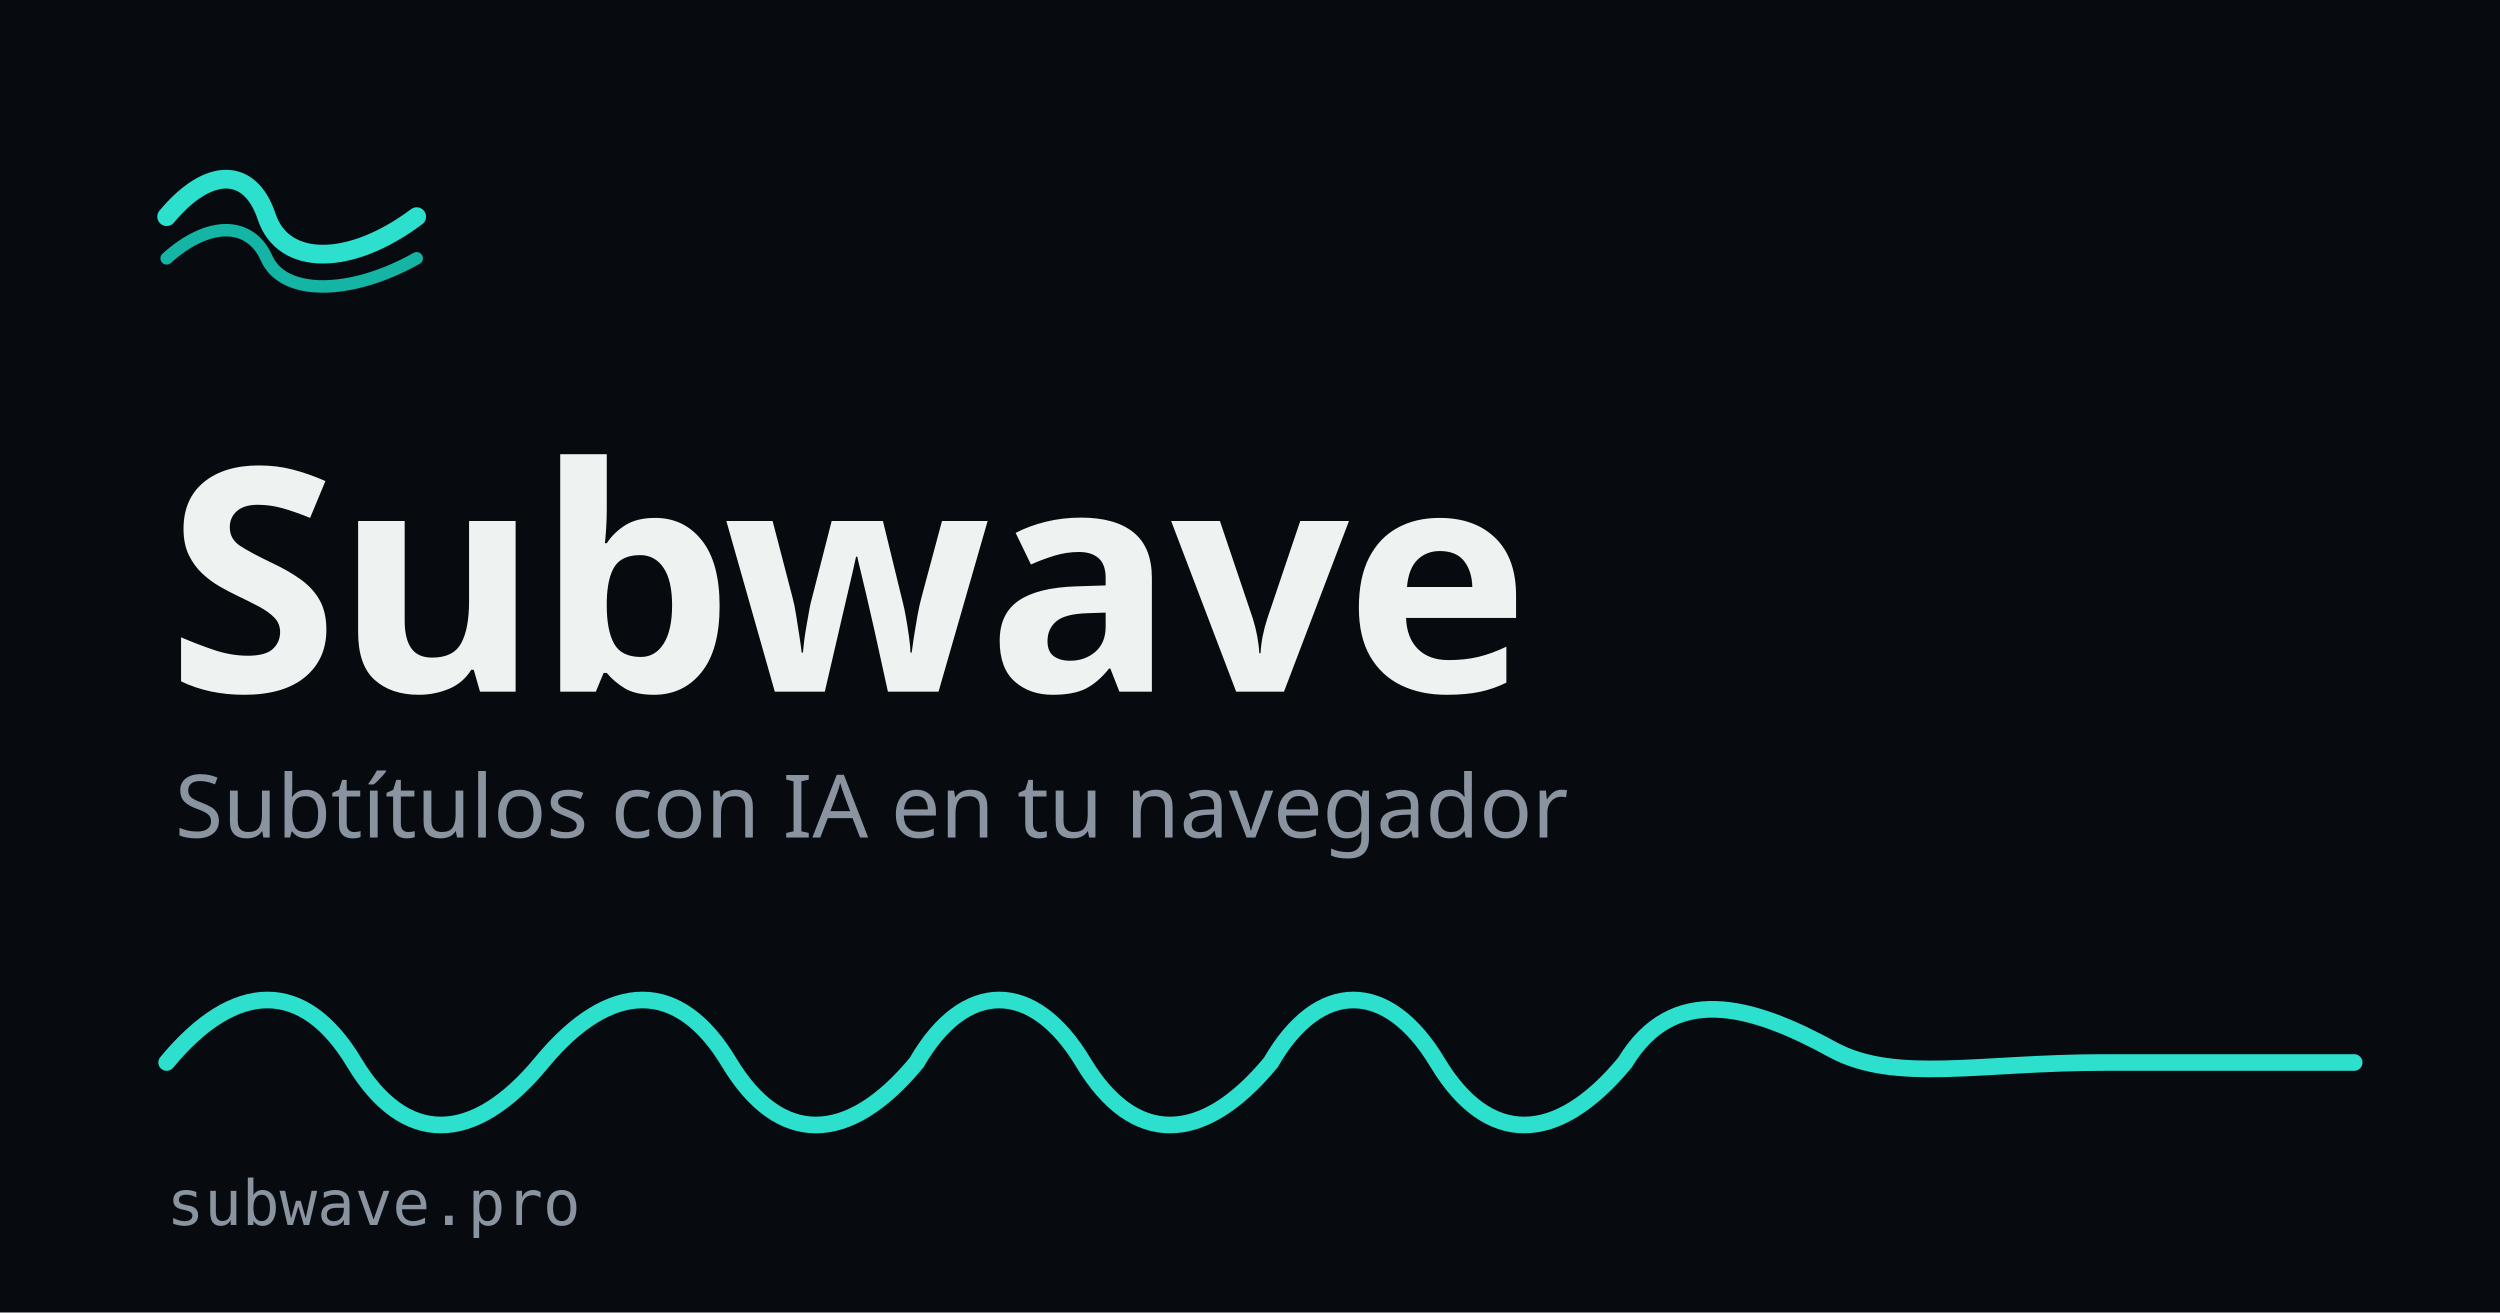
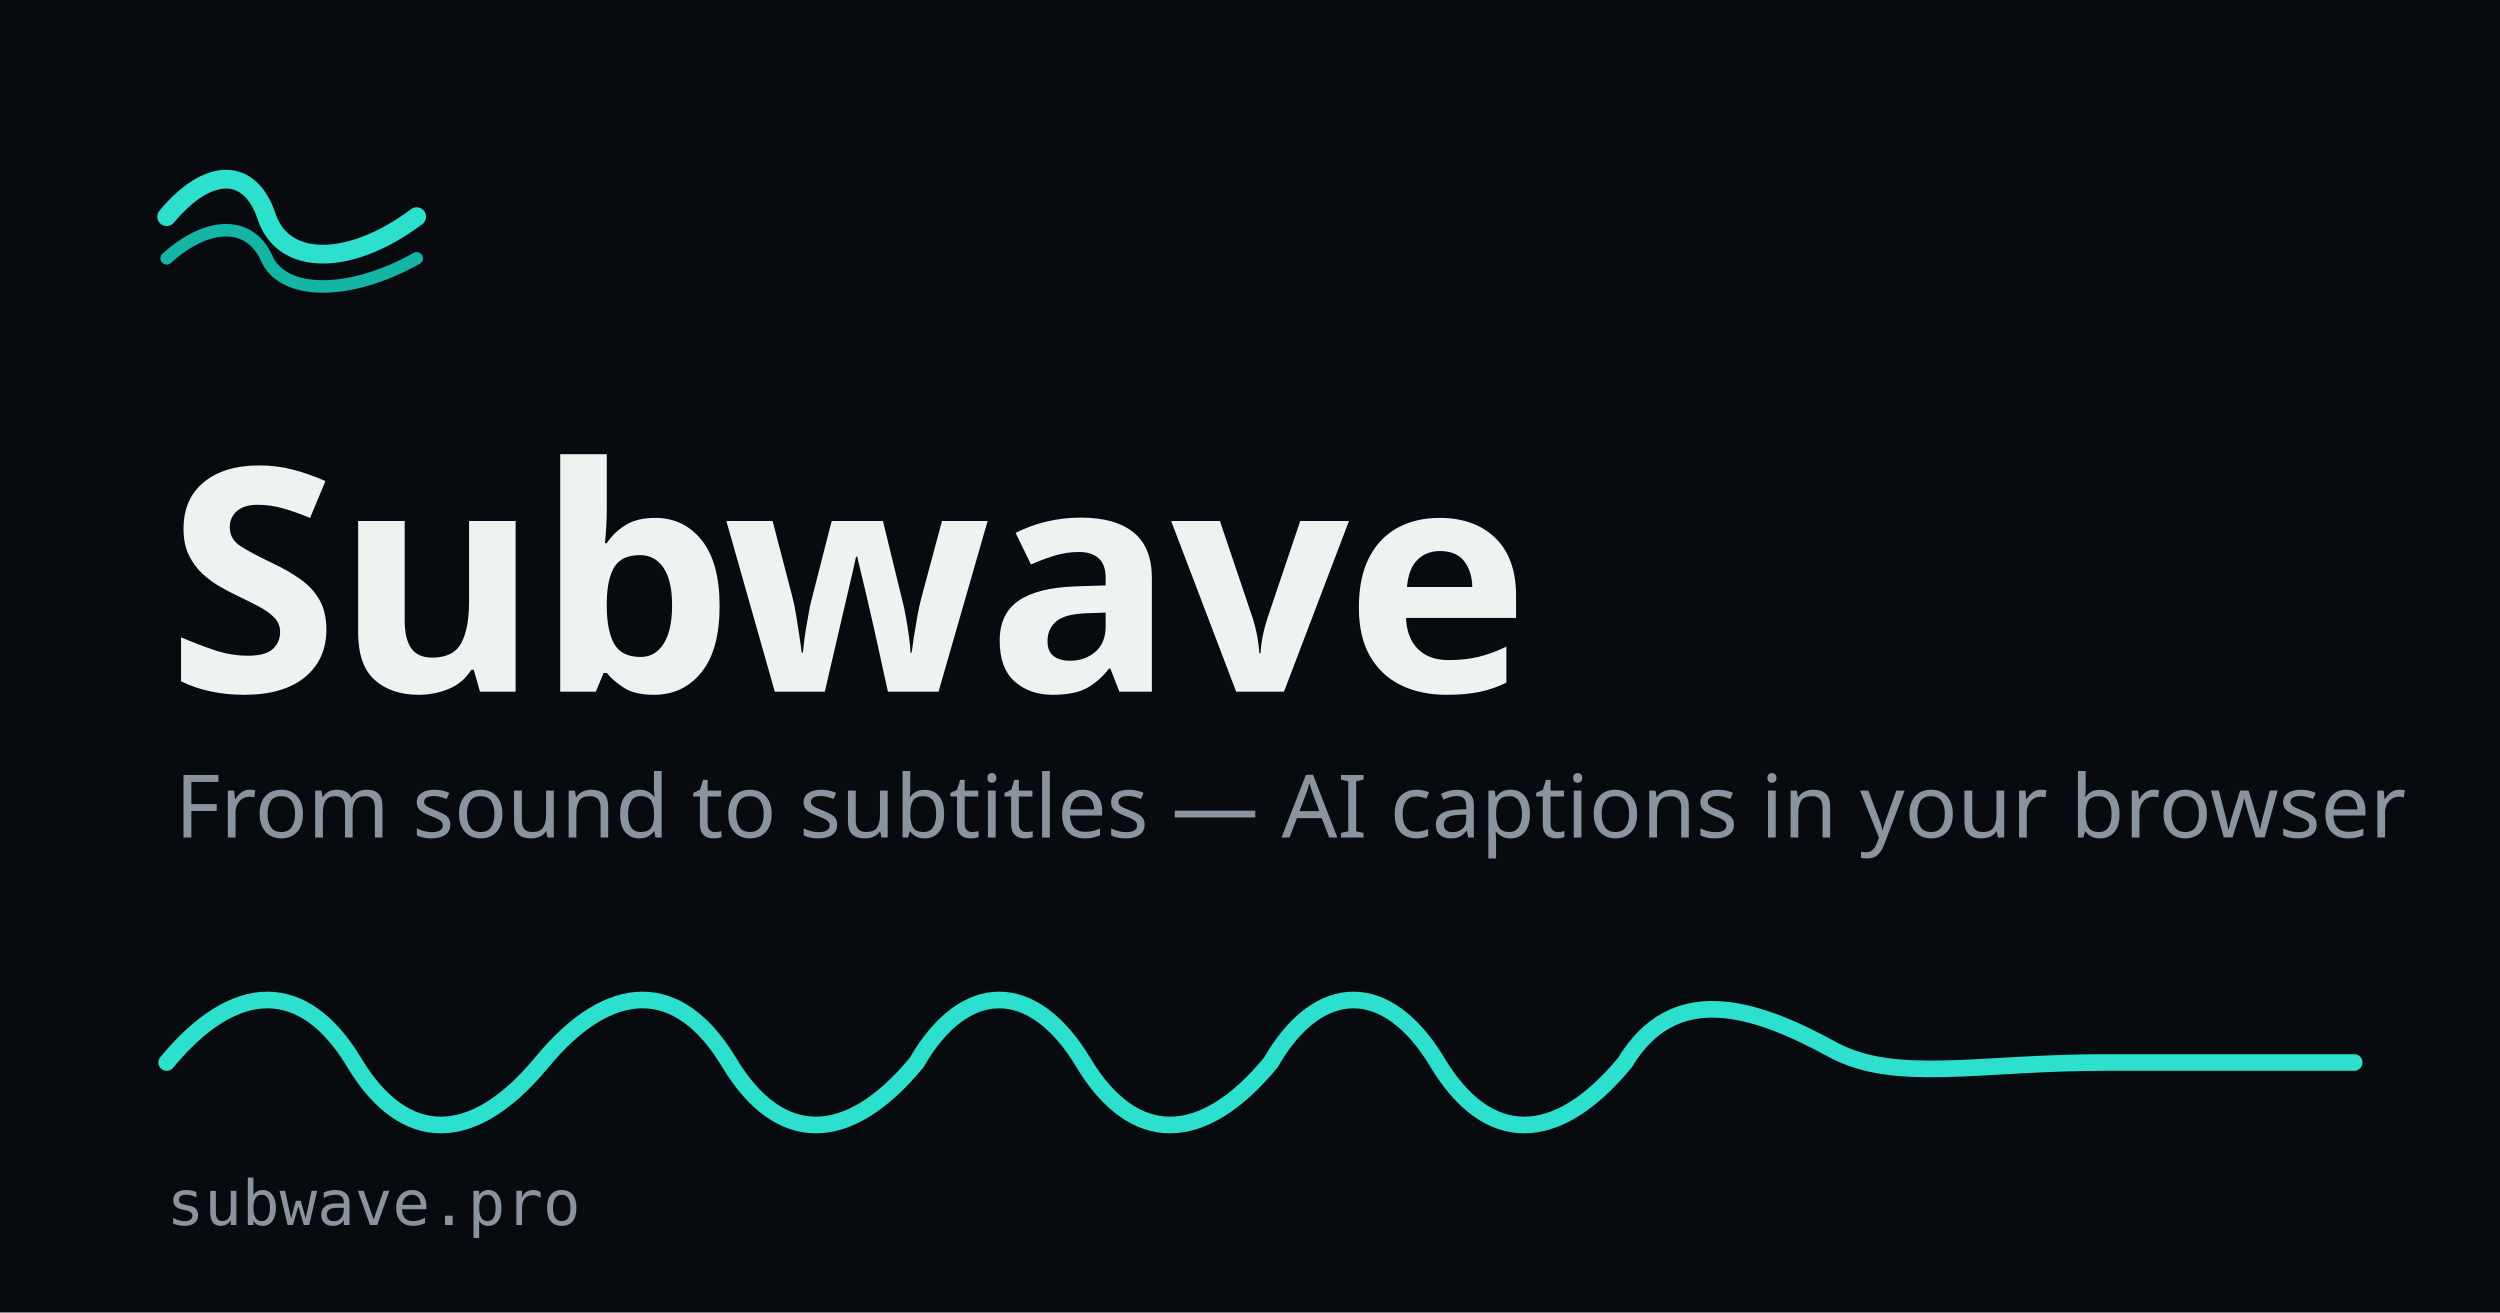
- <svg xmlns="http://www.w3.org/2000/svg" width="1200" height="630" viewBox="0 0 1200 630" role="img" aria-label="Subwave — subtítulos con IA en tu navegador">
+ <svg xmlns="http://www.w3.org/2000/svg" width="1200" height="630" viewBox="0 0 1200 630" role="img" aria-label="Subwave — AI subtitles in your browser">
  <rect width="1200" height="630" fill="#070B10" />
  <path d="M80 104 C100 80 120 80 128 104 C136 128 168 128 200 104" fill="none" stroke="#2DE0CE" stroke-width="9" stroke-linecap="round" />
  <path d="M80 124 C100 106 120 106 128 124 C136 142 168 142 200 124" fill="none" stroke="#15B5A6" stroke-width="6" stroke-linecap="round" />
  <text x="80" y="332" font-family="Outfit, Segoe UI, sans-serif" font-size="150" font-weight="600" fill="#EEF2F0" letter-spacing="-2">Subwave</text>
-   <text x="84" y="402" font-family="Outfit, Segoe UI, sans-serif" font-size="42" font-weight="400" fill="#8A93A0">Subtítulos con IA en tu navegador</text>
+   <text x="84" y="402" font-family="Outfit, Segoe UI, sans-serif" font-size="42" font-weight="400" fill="#8A93A0">From sound to subtitles — AI captions in your browser</text>
  <path d="M80 510 C113 470 146 470 170 510 C194 550 227 550 260 510 C293 470 326 470 350 510 C374 550 407 550 440 510 C463 470 496 470 520 510 C544 550 577 550 610 510 C633 470 666 470 690 510 C714 550 747 550 780 510 C803 472 840 482 880 504 C910 520 950 510 1010 510 L1130 510" fill="none" stroke="#2DE0CE" stroke-width="8" stroke-linecap="round" />
  <text x="80" y="588" font-family="JetBrains Mono, ui-monospace, monospace" font-size="30" font-weight="500" fill="#8A93A0">subwave.pro</text>
</svg>
